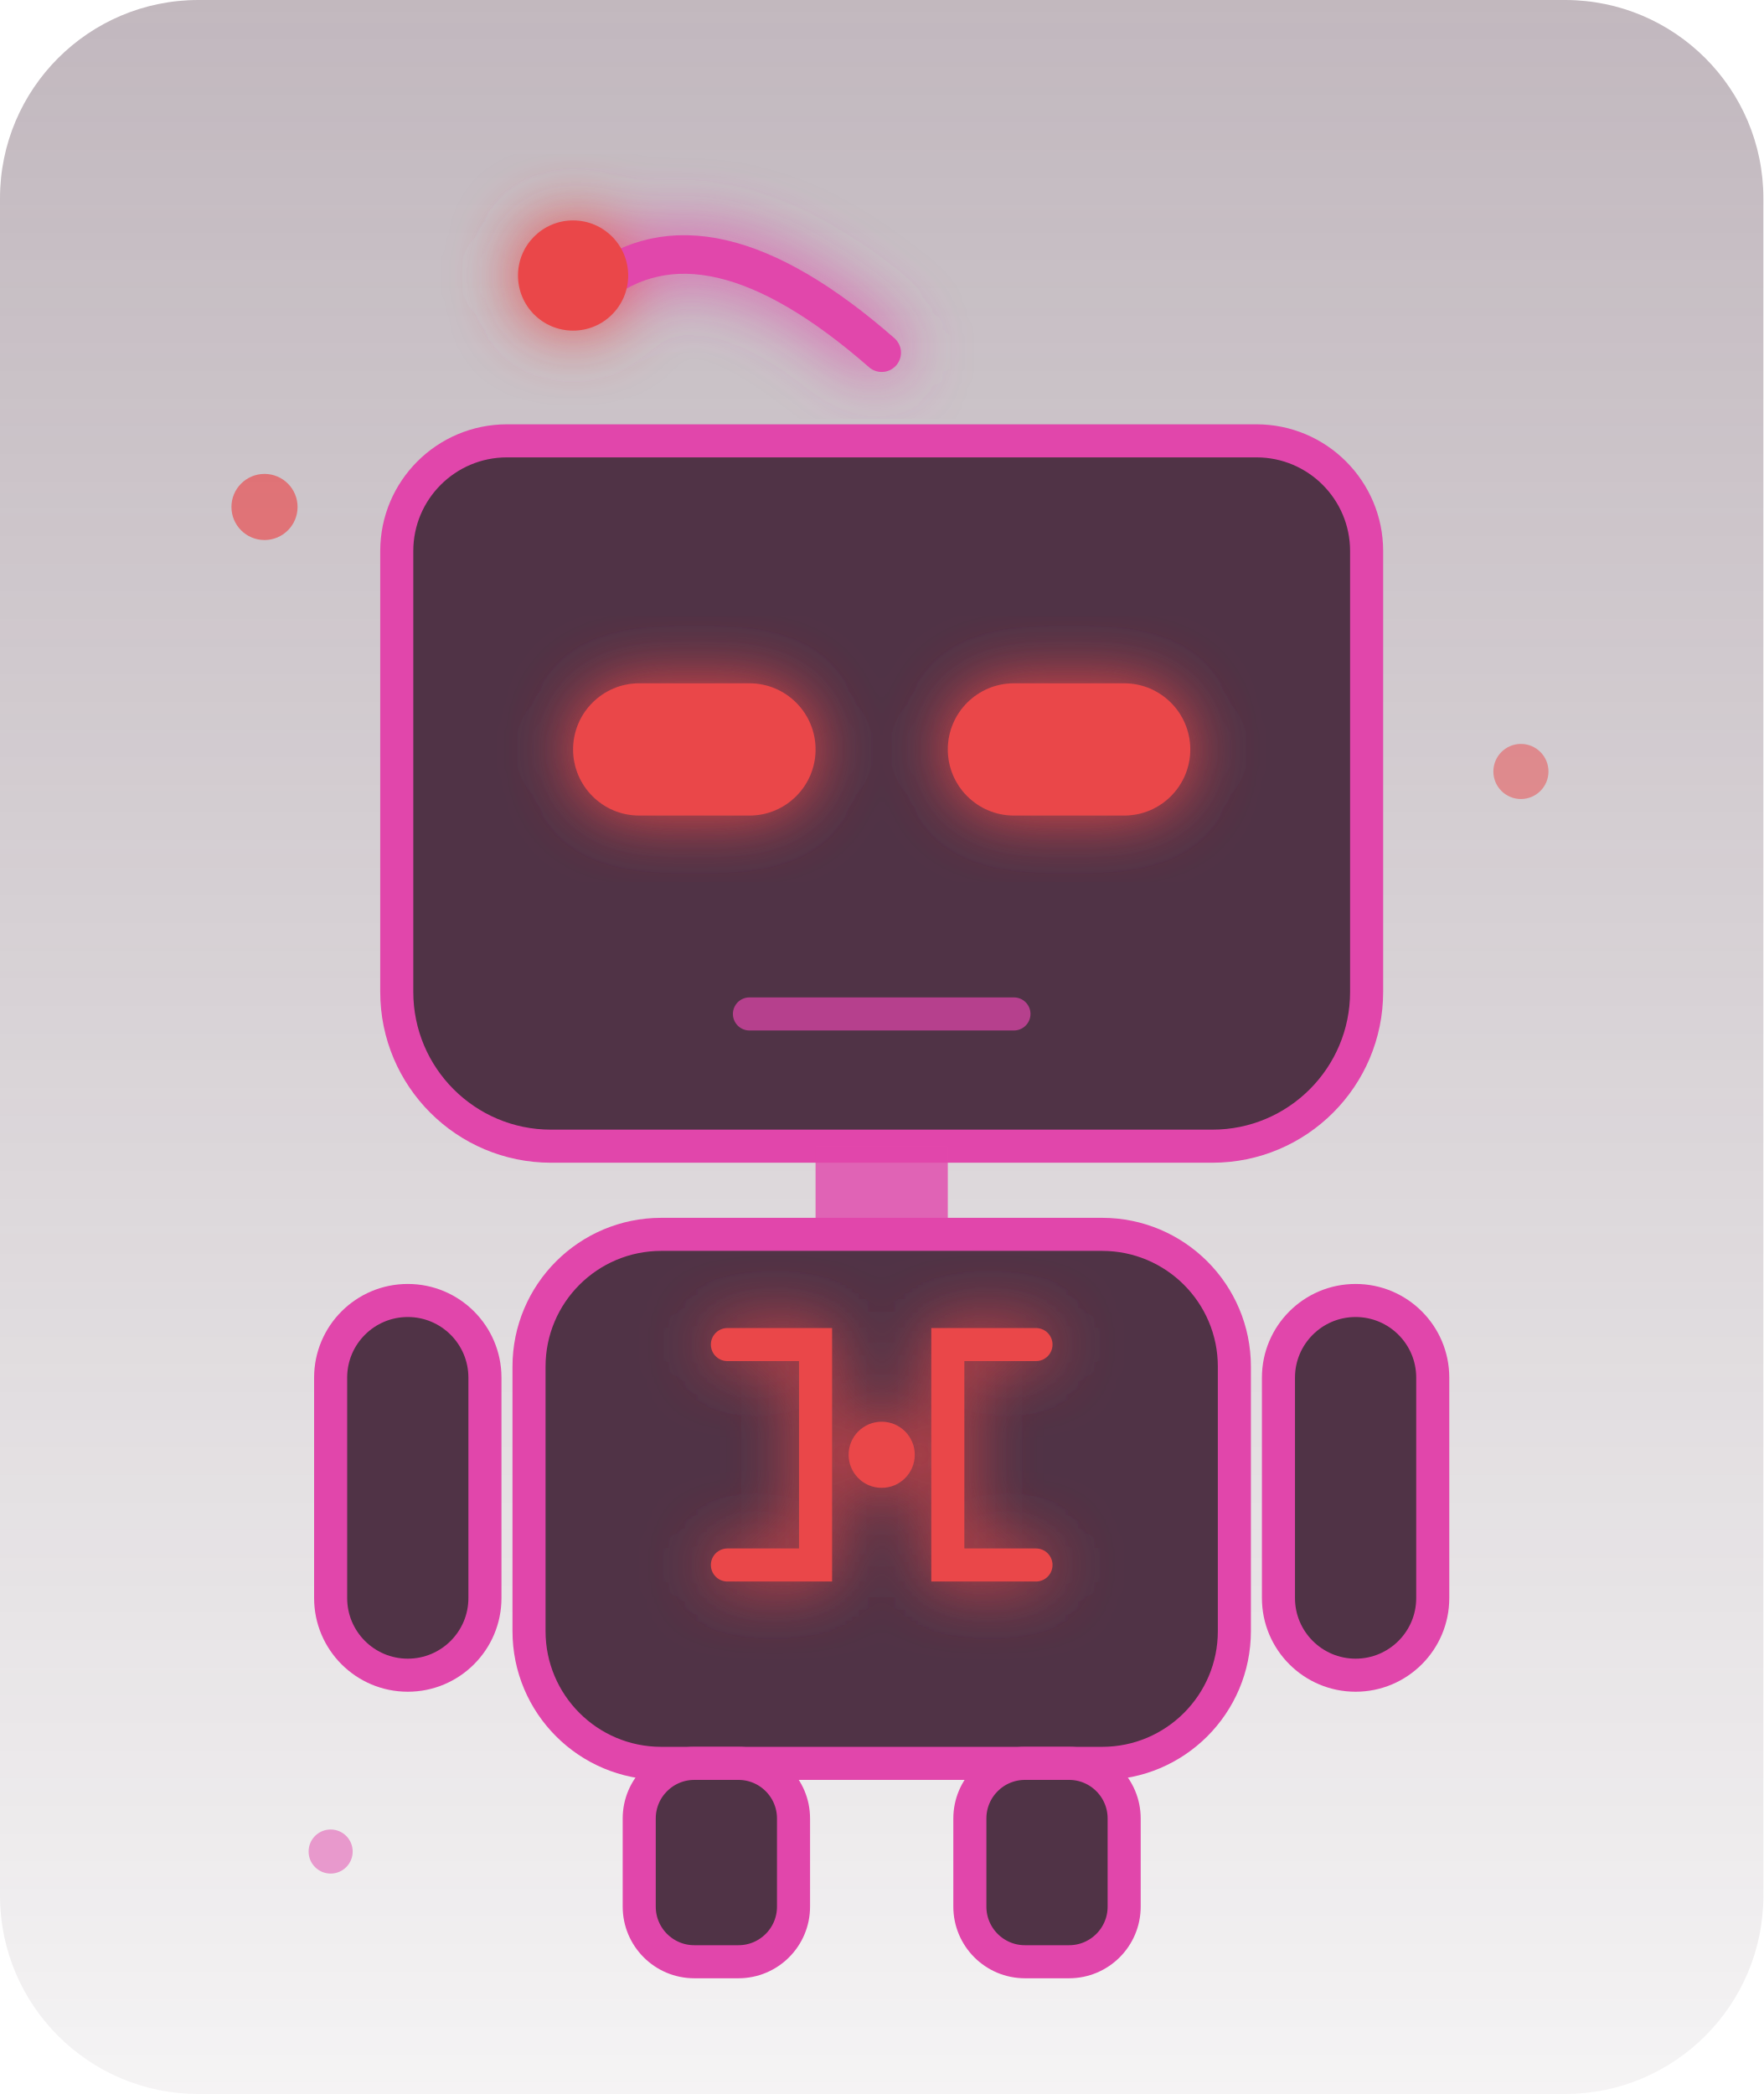
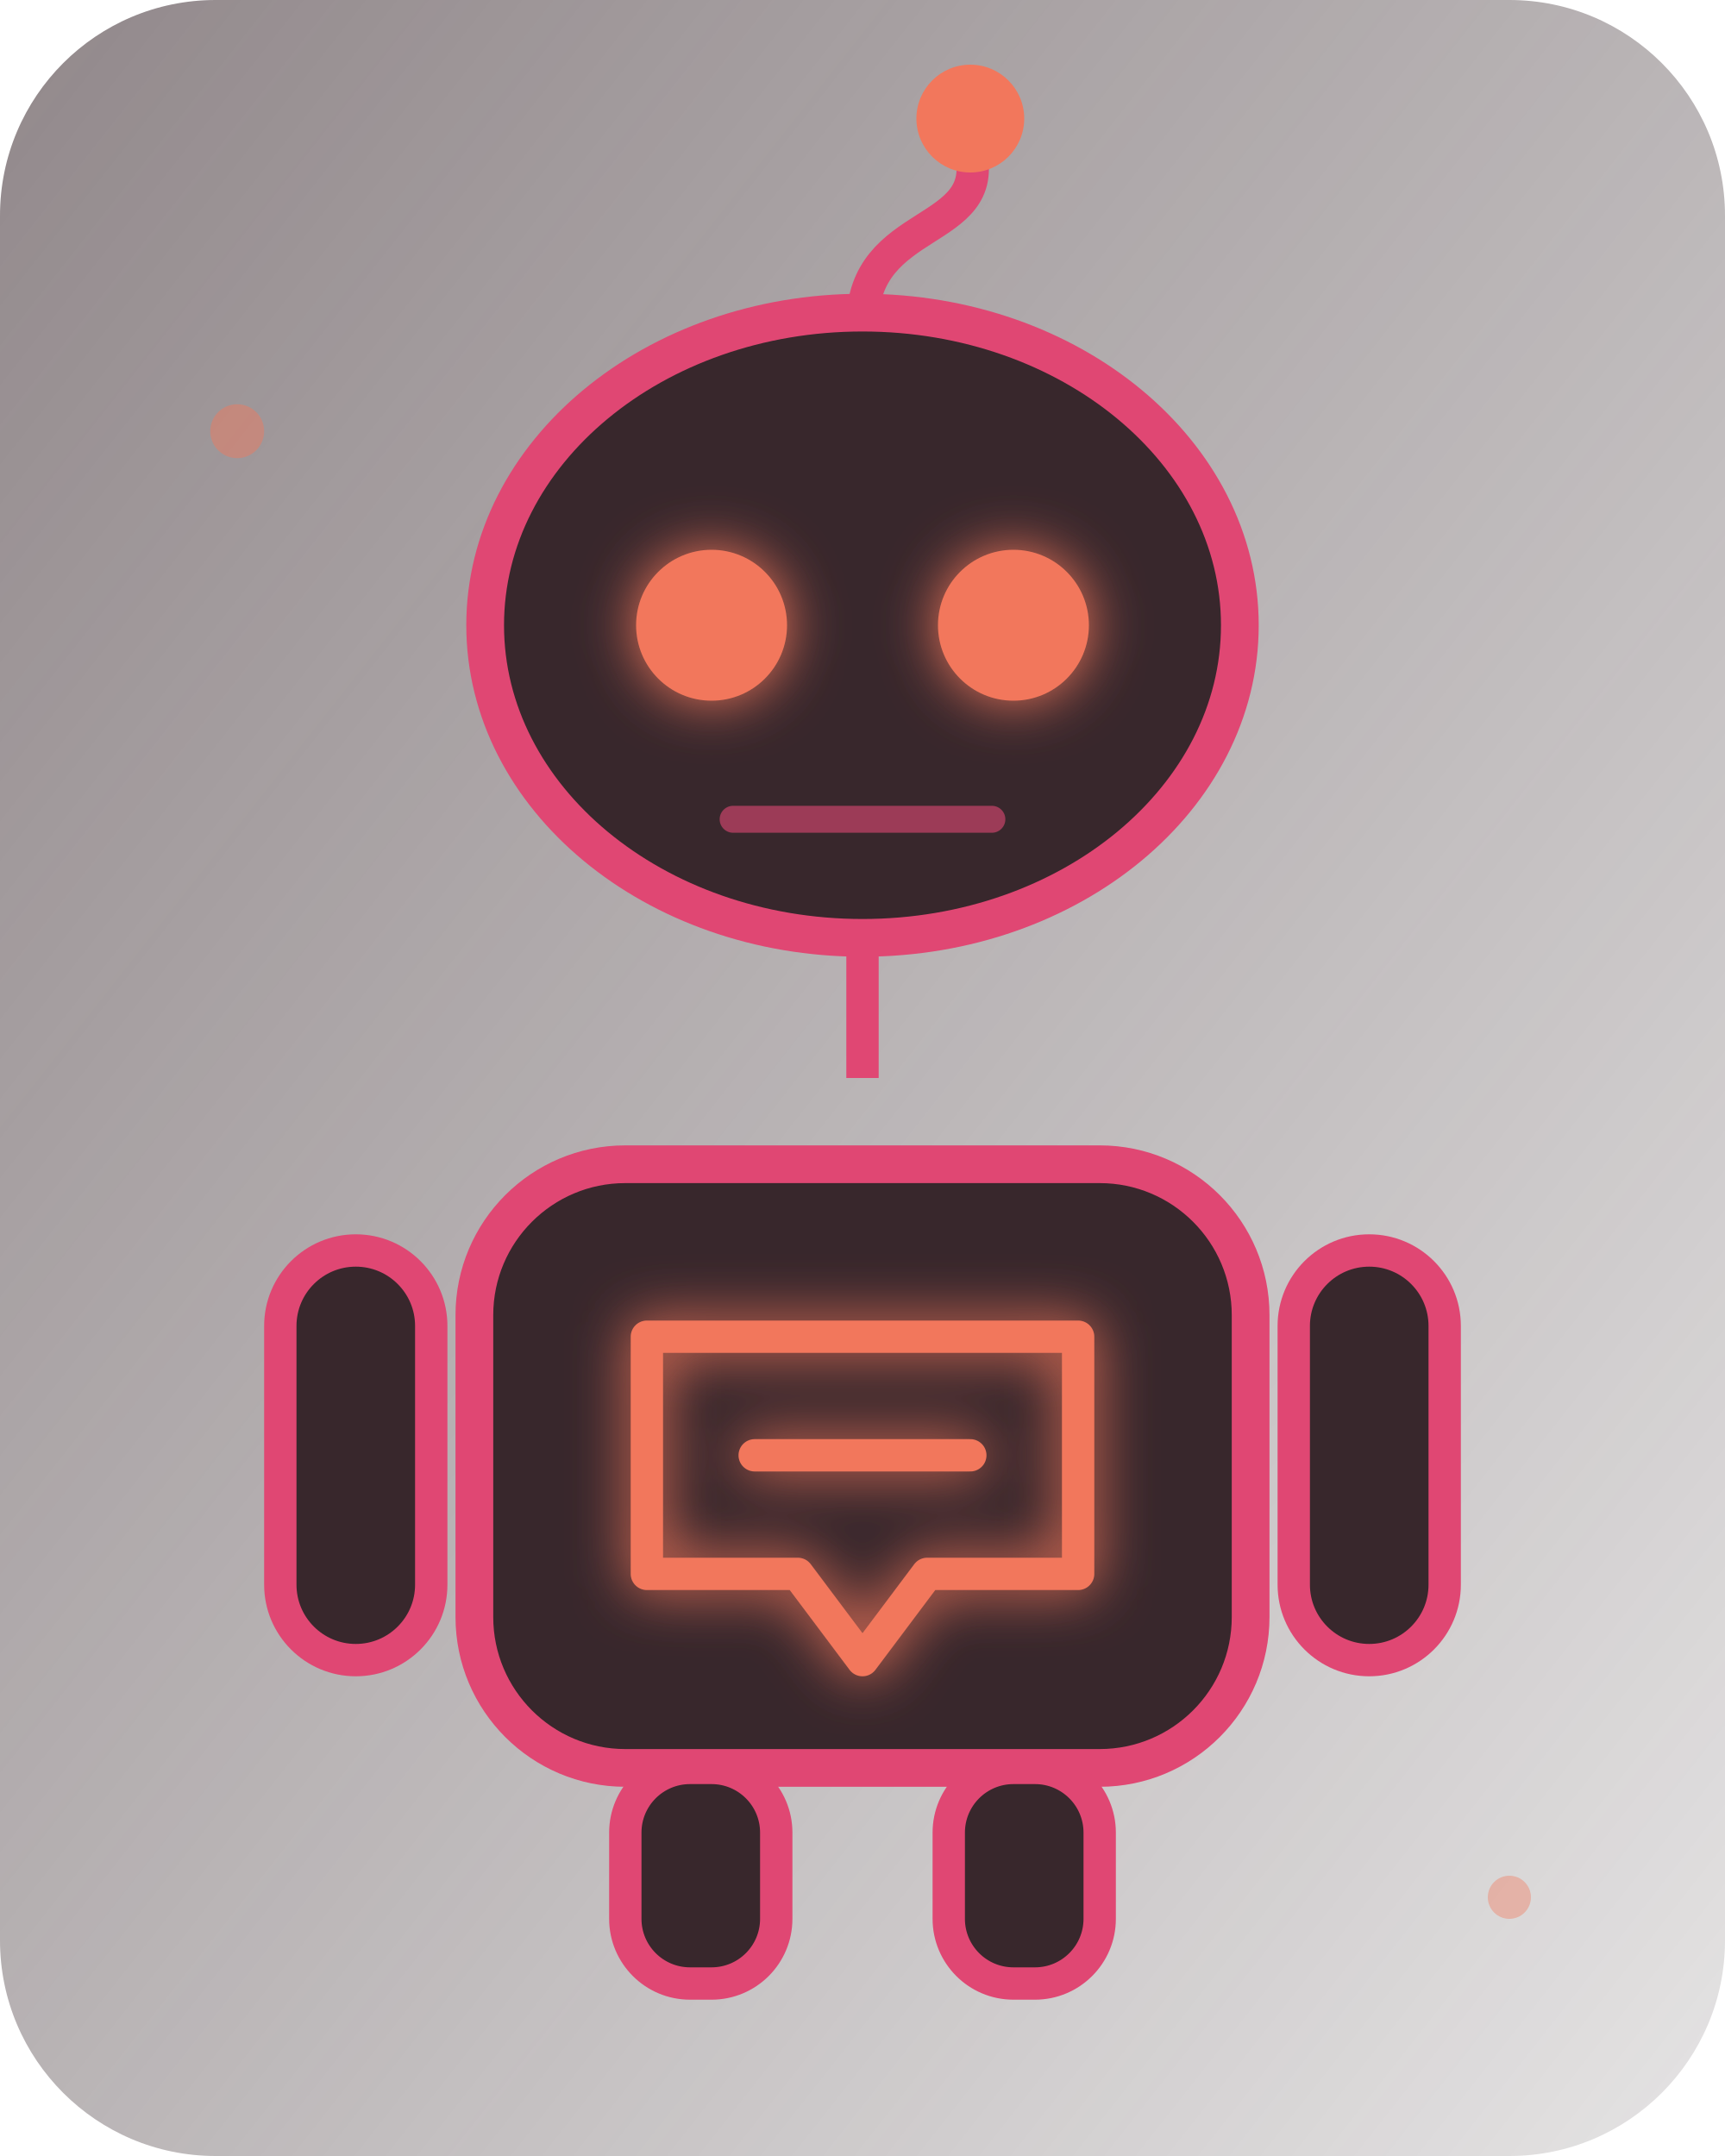
- <svg xmlns="http://www.w3.org/2000/svg" viewBox="0 0 160 190" width="160" height="190" role="img" aria-label="Prompt Engineering robot">
+ <svg xmlns="http://www.w3.org/2000/svg" viewBox="0 0 160 200" width="160" height="200" role="img" aria-label="Prompt Engineering robot">
  <defs>
-     <linearGradient id="bg" x1="0" y1="0" x2="0" y2="1">
-       <stop offset="0%" stop-color="#503346" stop-opacity="0.35" />
-       <stop offset="100%" stop-color="#351c2c" stop-opacity="0.05" />
+     <linearGradient id="bg" x1="0" y1="0" x2="1" y2="1">
+       <stop offset="0%" stop-color="#38272c" stop-opacity="0.55" />
+       <stop offset="100%" stop-color="#26191c" stop-opacity="0.12" />
    </linearGradient>
    <filter id="glow" x="-50%" y="-50%" width="200%" height="200%">
-       <feGaussianBlur stdDeviation="3" result="b" />
+       <feGaussianBlur stdDeviation="2.6" result="b" />
      <feMerge>
        <feMergeNode in="b" />
        <feMergeNode in="SourceGraphic" />
      </feMerge>
    </filter>
  </defs>
-   <rect x="0" y="0" width="160" height="190" rx="18" fill="url(#bg)" />
+   <rect width="160" height="200" rx="20" fill="url(#bg)" />
+   <path d="M80 30 C80 20 92 22 90 14" fill="none" stroke="#e04773" stroke-width="3" stroke-linecap="round" />
+   <circle cx="90" cy="11" r="5" fill="#f2775c">
+     <animate attributeName="opacity" values="1;0.4;1" dur="2.6s" repeatCount="indefinite" />
+   </circle>
+   <ellipse cx="80" cy="58" rx="35" ry="29" fill="#38272c" stroke="#e04773" stroke-width="3.5" />
  <g filter="url(#glow)">
-     <path d="M80 32 q-16 -14 -26 -6" stroke="#e146ab" stroke-width="3.5" fill="none" stroke-linecap="round" />
-     <circle cx="52" cy="25" r="5" fill="#ea474a">
-       <animate attributeName="cy" values="25;21;25" dur="2.6s" repeatCount="indefinite" />
-     </circle>
+     <ellipse cx="66" cy="58" rx="7" ry="7" fill="#f2775c">
+       <animate attributeName="ry" values="7;7;1;7;7" dur="4.6s" repeatCount="indefinite" />
+     </ellipse>
+     <ellipse cx="94" cy="58" rx="7" ry="7" fill="#f2775c">
+       <animate attributeName="ry" values="7;7;1;7;7" dur="4.6s" repeatCount="indefinite" />
+     </ellipse>
  </g>
-   <path d="M46 40 h68 a10 10 0 0 1 10 10 v40 a14 14 0 0 1 -14 14 h-60 a14 14 0 0 1 -14 -14 v-40 a10 10 0 0 1 10 -10 z" fill="#503346" stroke="#e146ab" stroke-width="3" />
+   <path d="M68 76 h24" stroke="#e04773" stroke-width="2.5" stroke-linecap="round" opacity="0.6" />
+   <path d="M80 86 v14" stroke="#e04773" stroke-width="3" />
+   <rect x="44" y="108" width="72" height="56" rx="14" fill="#38272c" stroke="#e04773" stroke-width="3.5" />
  <g filter="url(#glow)">
-     <rect x="52" y="62" width="22" height="12" rx="6" fill="#ea474a">
-       <animate attributeName="height" values="12;12;2;12;12" dur="3.6s" repeatCount="indefinite" />
-     </rect>
-     <rect x="86" y="62" width="22" height="12" rx="6" fill="#ea474a">
-       <animate attributeName="height" values="12;12;2;12;12" dur="3.6s" repeatCount="indefinite" />
-     </rect>
+     <path d="M60 124 h40 v22 H86 l-6 8 -6 -8 H60z" fill="none" stroke="#f2775c" stroke-width="3" stroke-linejoin="round" />
+     <path d="M70 135 h20" stroke="#f2775c" stroke-width="3" stroke-linecap="round" />
  </g>
-   <path d="M68 92 h24" stroke="#e146ab" stroke-width="3" stroke-linecap="round" opacity="0.7" />
-   <rect x="74" y="104" width="12" height="8" fill="#e146ab" opacity="0.8" />
-   <rect x="48" y="112" width="64" height="48" rx="12" fill="#503346" stroke="#e146ab" stroke-width="3" />
-   <g filter="url(#glow)">
-     <path d="M66 122 h8v20h-8M94 122 h-8v20h8" stroke="#ea474a" stroke-width="3" fill="none" stroke-linecap="round" />
-     <circle cx="80" cy="132" r="3" fill="#ea474a" />
-   </g>
-   <rect x="30" y="118" width="14" height="34" rx="7" fill="#503346" stroke="#e146ab" stroke-width="3" />
-   <rect x="116" y="118" width="14" height="34" rx="7" fill="#503346" stroke="#e146ab" stroke-width="3" />
-   <rect x="58" y="160" width="14" height="18" rx="5" fill="#503346" stroke="#e146ab" stroke-width="3" />
-   <rect x="88" y="160" width="14" height="18" rx="5" fill="#503346" stroke="#e146ab" stroke-width="3" />
-   <circle cx="24" cy="46" r="3" fill="#ea474a" opacity="0.65">
-     <animate attributeName="opacity" values="0.65;0.15;0.65" dur="3.1s" repeatCount="indefinite" />
+   <rect x="26" y="116" width="14" height="38" rx="7" fill="#38272c" stroke="#e04773" stroke-width="3" />
+   <rect x="120" y="116" width="14" height="38" rx="7" fill="#38272c" stroke="#e04773" stroke-width="3" />
+   <rect x="58" y="164" width="14" height="20" rx="6" fill="#38272c" stroke="#e04773" stroke-width="3" />
+   <rect x="88" y="164" width="14" height="20" rx="6" fill="#38272c" stroke="#e04773" stroke-width="3" />
+   <circle cx="22" cy="40" r="2.5" fill="#f2775c" opacity="0.45">
+     <animate attributeName="opacity" values="0.45;0.1;0.45" dur="3.6s" repeatCount="indefinite" />
  </circle>
-   <circle cx="138" cy="70" r="2.5" fill="#ea474a" opacity="0.5">
-     <animate attributeName="opacity" values="0.2;0.7;0.2" dur="2.4s" repeatCount="indefinite" />
-   </circle>
-   <circle cx="30" cy="168" r="2" fill="#e146ab" opacity="0.5">
-     <animate attributeName="opacity" values="0.6;0.2;0.6" dur="3.8s" repeatCount="indefinite" />
-   </circle>
+   <circle cx="140" cy="176" r="2" fill="#f2775c" opacity="0.4" />
</svg>
